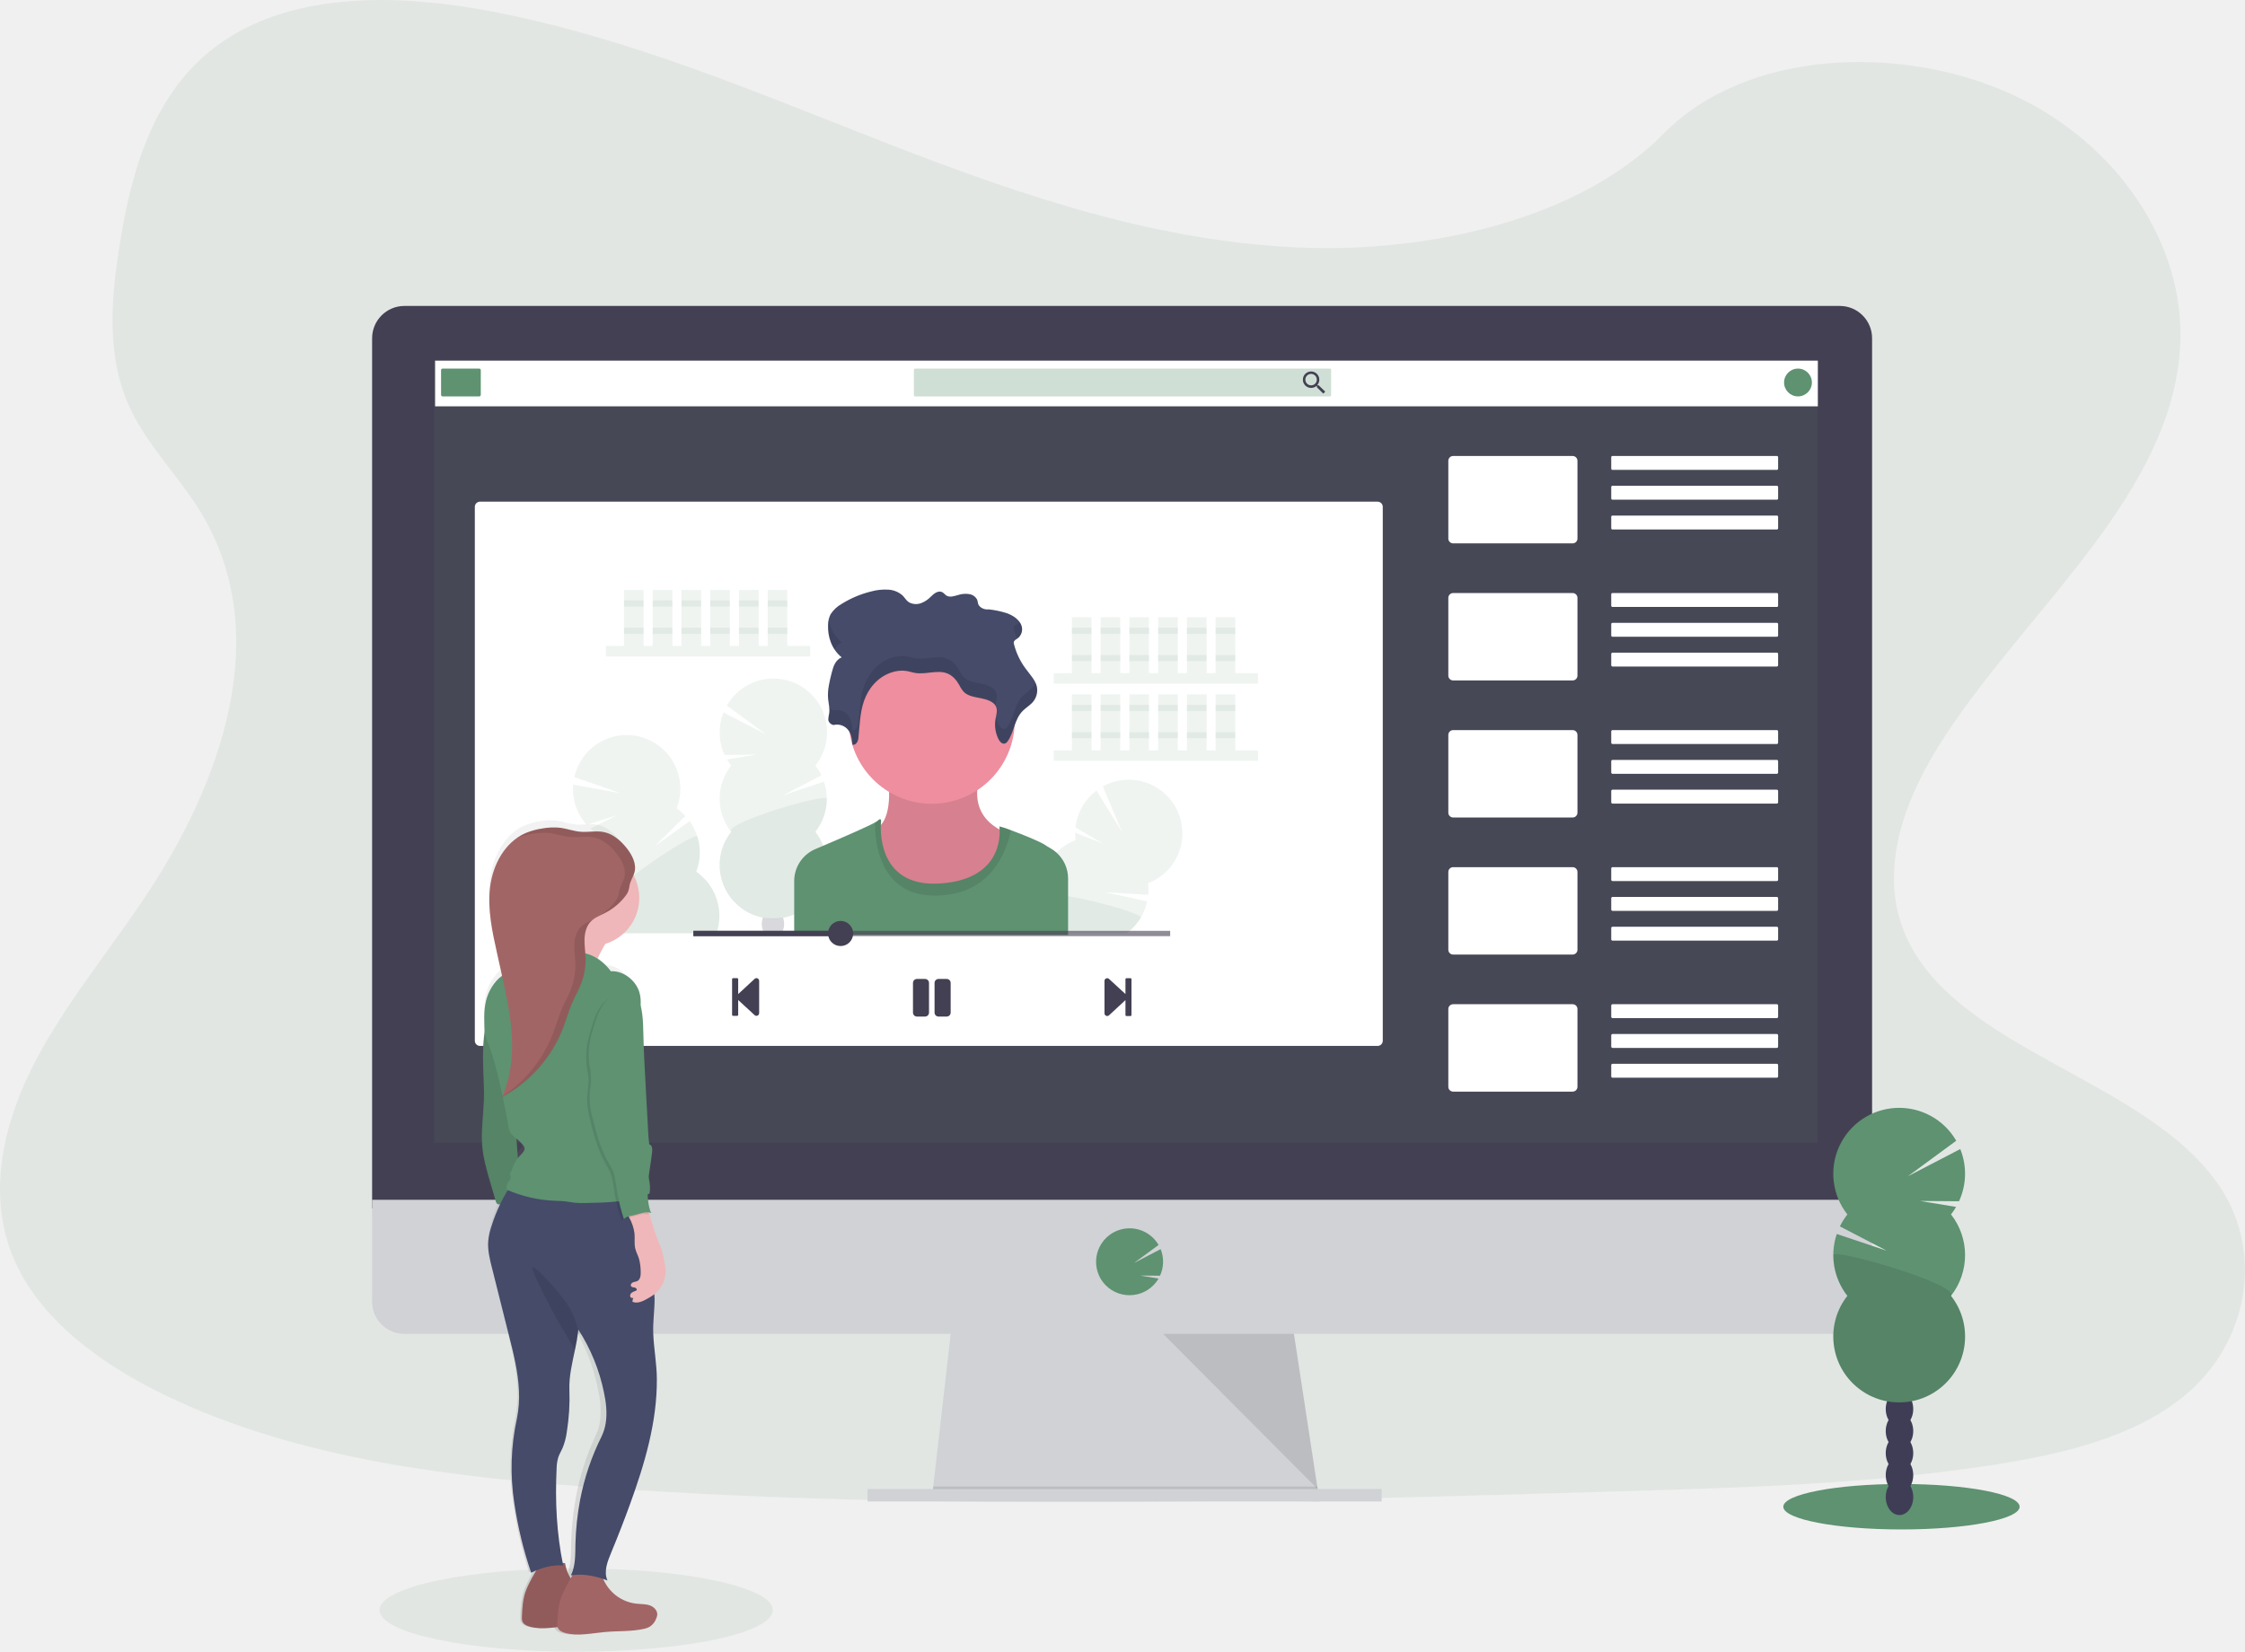
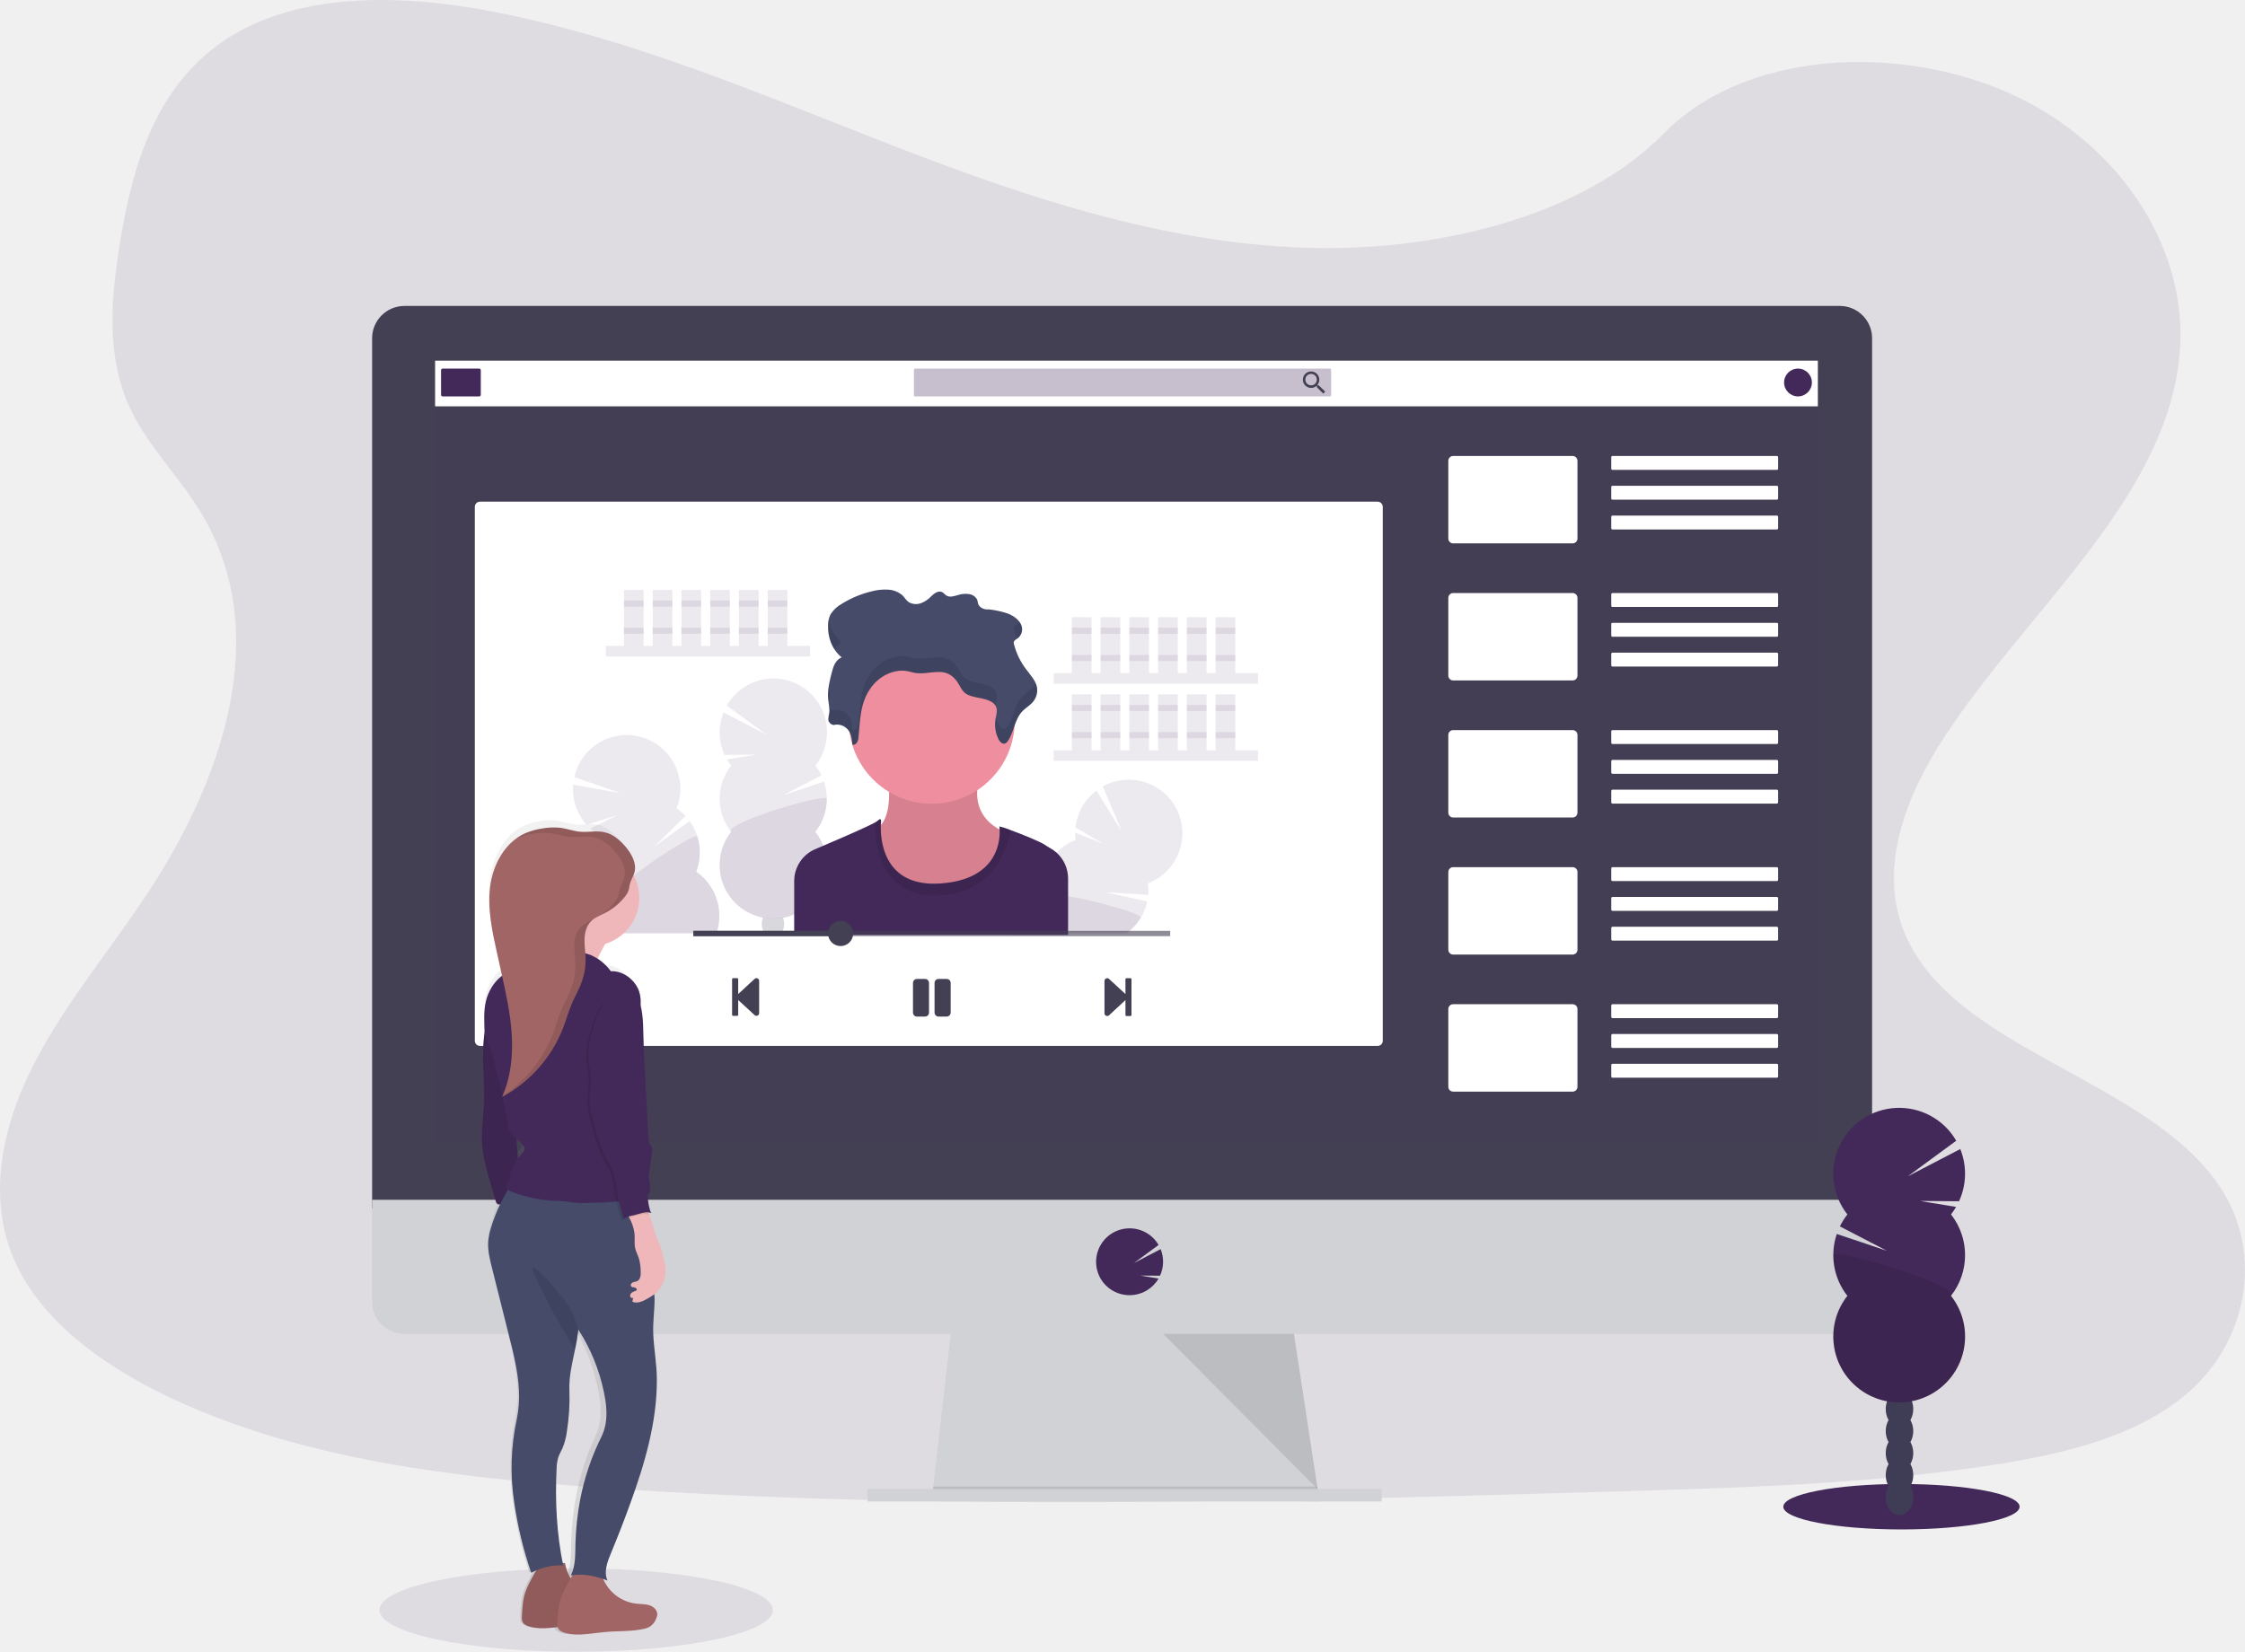
<svg xmlns="http://www.w3.org/2000/svg" data-name="Layer 1" width="1130" height="831.56" viewBox="0 0 1130 831.56">
  <defs>
    <linearGradient id="a" x1="321.68" y1="857.11" x2="321.68" y2="447.21" gradientUnits="userSpaceOnUse">
      <stop offset="0" stop-color="gray" stop-opacity=".25" />
      <stop offset=".54" stop-color="gray" stop-opacity=".12" />
      <stop offset="1" stop-color="gray" stop-opacity=".1" />
    </linearGradient>
  </defs>
-   <path d="M656.54 124.69C584.1 122.18 515.1 98.78 449.22 73.2S318.07 19.27 247.37 5.71c-45.48-8.72-97.49-9.93-134.13 14.43-35.27 23.46-46.66 64-52.78 101.55-4.61 28.28-7.32 58 5.3 84.51 8.77 18.37 24.34 33.82 35.11 51.42 37.45 61.26 11 136.79-29.62 196.59-19 28.06-41.13 54.82-55.82 84.69s-21.49 64.08-8.64 94.54c12.75 30.2 43.11 52.88 76 68.83 66.81 32.4 145.54 41.68 222.31 46.93 169.95 11.58 340.8 6.58 511.19 1.58 63.06-1.87 126.39-3.76 188.43-13.51 34.44-5.41 70-14 95-34.75 31.75-26.34 39.62-70.94 18.34-104-35.68-55.39-134.35-69.15-159.29-128.6-13.73-32.72.37-69.17 20.32-99.52 42.8-65.11 114.54-122.22 118.32-196.64 2.6-51.11-31.89-102.3-85.21-126.48-55.9-25.35-133.4-22.16-174.64 19.8-42.44 43.21-117.06 59.83-181.02 57.61z" fill="#5e9271" opacity=".1" />
+   <path d="M656.54 124.69C584.1 122.18 515.1 98.78 449.22 73.2S318.07 19.27 247.37 5.71c-45.48-8.72-97.49-9.93-134.13 14.43-35.27 23.46-46.66 64-52.78 101.55-4.61 28.28-7.32 58 5.3 84.51 8.77 18.37 24.34 33.82 35.11 51.42 37.45 61.26 11 136.79-29.62 196.59-19 28.06-41.13 54.82-55.82 84.69s-21.49 64.08-8.64 94.54c12.75 30.2 43.11 52.88 76 68.83 66.81 32.4 145.54 41.68 222.31 46.93 169.95 11.58 340.8 6.58 511.19 1.58 63.06-1.87 126.39-3.76 188.43-13.51 34.44-5.41 70-14 95-34.75 31.75-26.34 39.62-70.94 18.34-104-35.68-55.39-134.35-69.15-159.29-128.6-13.73-32.72.37-69.17 20.32-99.52 42.8-65.11 114.54-122.22 118.32-196.64 2.6-51.11-31.89-102.3-85.21-126.48-55.9-25.35-133.4-22.16-174.64 19.8-42.44 43.21-117.06 59.83-181.02 57.61z" fill="#432959" opacity=".1" />
  <path fill="#d0d2d5" d="M664.18 755.89l-195-2.5.57-5 9.43-82.5h171.25l12.6 82.5.96 6.25.19 1.25z" />
  <path opacity=".1" d="M663.99 754.64h-97.31l-97.5-1.25.57-5h193.28l.96 6.25z" />
  <path fill="#d0d2d5" d="M436.68 749.64h258.75v6.25H436.68z" />
  <path d="M942.3 170.37a16.27 16.27 0 00-16.19-16.35H203.5a16.27 16.27 0 00-16.2 16.35v438h755z" fill="#444053" />
  <path d="M187.3 604.02v51.3a16.2 16.2 0 0016.2 16.2h722.61a16.2 16.2 0 0016.19-16.2v-51.3z" fill="#d0d2d5" />
-   <path fill="#5e9271" opacity=".1" d="M218.55 181.52H914.8v393.75H218.55z" />
-   <path d="M568.55 652.05a16.89 16.89 0 0013.28-6.44 17.21 17.21 0 001.31-1.93l-9.26-1.52 10 .08a16.85 16.85 0 00.32-13.38l-13.43 7 12.39-9.1a16.87 16.87 0 10-27.87 18.88 16.87 16.87 0 0013.26 6.41z" fill="#5e9271" />
+   <path fill="#432959" opacity=".1" d="M218.55 181.52H914.8v393.75H218.55z" />
+   <path d="M568.55 652.05a16.89 16.89 0 0013.28-6.44 17.21 17.21 0 001.31-1.93l-9.26-1.52 10 .08a16.85 16.85 0 00.32-13.38l-13.43 7 12.39-9.1a16.87 16.87 0 10-27.87 18.88 16.87 16.87 0 0013.26 6.41z" fill="#432959" />
  <path opacity=".1" d="M585.43 671.52l77.79 78.12-11.93-78.12h-65.86z" />
  <rect x="239" y="252.56" width="457" height="274" rx="2.6" fill="#fff" />
  <path fill="#fff" d="M219 181.56h696v23H219z" />
-   <rect x="222" y="185.56" width="20" height="14" rx=".78" fill="#5e9271" />
-   <rect x="460" y="185.56" width="210" height="14" rx=".58" fill="#5e9271" opacity=".3" />
+   <rect x="222" y="185.56" width="20" height="14" rx=".78" fill="#432959" />
+   <rect x="460" y="185.56" width="210" height="14" rx=".58" fill="#432959" opacity=".3" />
  <path d="M663.77 194h-.51l-.19-.16a4.25 4.25 0 001-2.72 4.14 4.14 0 10-4.13 4.17 4.27 4.27 0 002.72-1l.19.16v.52l3.2 3.2 1-1zm-3.84 0a2.89 2.89 0 112.88-2.88 2.86 2.86 0 01-2.88 2.88z" fill="#444053" />
-   <circle cx="905" cy="192.56" r="7" fill="#5e9271" />
+   <circle cx="905" cy="192.56" r="7" fill="#432959" />
  <rect x="729" y="229.56" width="65" height="44" rx="2.43" fill="#fff" />
  <rect x="811" y="229.56" width="84" height="7" rx=".61" fill="#fff" />
  <rect x="811" y="244.56" width="84" height="7" rx=".61" fill="#fff" />
  <rect x="811" y="259.56" width="84" height="7" rx=".61" fill="#fff" />
  <rect x="729" y="298.56" width="65" height="44" rx="2.43" fill="#fff" />
  <rect x="811" y="298.56" width="84" height="7" rx=".61" fill="#fff" />
  <rect x="811" y="313.56" width="84" height="7" rx=".61" fill="#fff" />
  <rect x="811" y="328.56" width="84" height="7" rx=".66" fill="#fff" />
  <rect x="729" y="367.56" width="65" height="44" rx="2.43" fill="#fff" />
  <rect x="811" y="367.56" width="84" height="7" rx=".66" fill="#fff" />
  <rect x="811" y="382.56" width="84" height="7" rx=".66" fill="#fff" />
  <rect x="811" y="397.56" width="84" height="7" rx=".66" fill="#fff" />
  <rect x="729" y="436.56" width="65" height="44" rx="2.43" fill="#fff" />
  <rect x="811" y="436.56" width="84" height="7" rx=".66" fill="#fff" />
  <rect x="811" y="451.56" width="84" height="7" rx=".66" fill="#fff" />
  <rect x="811" y="466.56" width="84" height="7" rx=".66" fill="#fff" />
  <rect x="729" y="505.56" width="65" height="44" rx="2.43" fill="#fff" />
  <rect x="811" y="505.56" width="84" height="7" rx=".66" fill="#fff" />
  <rect x="811" y="520.56" width="84" height="7" rx=".66" fill="#fff" />
  <rect x="811" y="535.56" width="84" height="7" rx=".66" fill="#fff" />
-   <path fill="#5e9271" opacity=".1" d="M304.92 325.17h102.83v5.33H304.92zm9.14-28.18h9.9v28.18h-9.9zm14.47 0h9.9v28.18h-9.9zm14.47 0h9.9v28.18H343zm14.47 0h9.9v28.18h-9.9zm14.47 0h9.9v28.18h-9.9zm14.48 0h9.9v28.18h-9.9z" />
-   <path fill="#5e9271" opacity=".1" d="M314.06 302.32h9.9v3.05h-9.9zm14.47 0h9.9v3.05h-9.9zm14.47 0h9.9v3.05H343zm14.47 0h9.9v3.05h-9.9zm14.47 0h9.9v3.05h-9.9zm14.48 0h9.9v3.05h-9.9zm-72.36 13.71h9.9v3.05h-9.9zm14.47 0h9.9v3.05h-9.9zm14.47 0h9.9v3.05H343zm14.47 0h9.9v3.05h-9.9zm14.47 0h9.9v3.05h-9.9zm14.48 0h9.9v3.05h-9.9zm143.95 22.85H633.2v5.33H530.37zm9.14-28.18h9.9v28.18h-9.9zm14.47 0h9.9v28.18h-9.9zm14.47 0h9.9v28.18h-9.9zm14.48 0h9.9v28.18h-9.9zm14.47 0h9.9v28.18h-9.9zm14.47 0h9.9v28.18h-9.9z" />
-   <path fill="#5e9271" opacity=".1" d="M539.51 316.03h9.9v3.05h-9.9zm14.47 0h9.9v3.05h-9.9zm14.47 0h9.9v3.05h-9.9zm14.48 0h9.9v3.05h-9.9zm14.47 0h9.9v3.05h-9.9zm14.47 0h9.9v3.05h-9.9zm-72.36 13.71h9.9v3.05h-9.9zm14.47 0h9.9v3.05h-9.9zm14.47 0h9.9v3.05h-9.9zm14.48 0h9.9v3.05h-9.9zm14.47 0h9.9v3.05h-9.9zm14.47 0h9.9v3.05h-9.9zm-81.5 47.98H633.2v5.33H530.37zm9.14-28.18h9.9v28.18h-9.9zm14.47 0h9.9v28.18h-9.9zm14.47 0h9.9v28.18h-9.9zm14.48 0h9.9v28.18h-9.9zm14.47 0h9.9v28.18h-9.9zm14.47 0h9.9v28.18h-9.9z" />
-   <path fill="#5e9271" opacity=".1" d="M539.51 354.87h9.9v3.05h-9.9zm14.47 0h9.9v3.05h-9.9zm14.47 0h9.9v3.05h-9.9zm14.48 0h9.9v3.05h-9.9zm14.47 0h9.9v3.05h-9.9zm14.47 0h9.9v3.05h-9.9zm-72.36 13.71h9.9v3.05h-9.9zm14.47 0h9.9v3.05h-9.9zm14.47 0h9.9v3.05h-9.9zm14.48 0h9.9v3.05h-9.9zm14.47 0h9.9v3.05h-9.9zm14.47 0h9.9v3.05h-9.9zM368 385.44a28.45 28.45 0 01-2.1-3.09l14.81-2.43-16 .12a27.06 27.06 0 01-.52-21.38l21.45 11.12-19.81-14.56a27 27 0 1144.57 30.2 26.24 26.24 0 013.08 4.92l-19.22 10 20.49-6.87a27 27 0 01-4.35 25.31 27 27 0 11-42.4 0 27 27 0 010-33.37z" />
-   <path d="M416.18 402.12a26.89 26.89 0 01-5.78 16.66 27 27 0 11-42.4 0c-3.63-4.57 48.18-19.69 48.18-16.66z" fill="#5e9271" opacity=".1" />
+   <path fill="#432959" opacity=".1" d="M304.92 325.17h102.83v5.33H304.92zm9.14-28.18h9.9v28.18h-9.9zm14.47 0h9.9v28.18h-9.9zm14.47 0h9.9v28.18H343zm14.47 0h9.9v28.18h-9.9zm14.47 0h9.9v28.18h-9.9zm14.48 0h9.9v28.18h-9.9z" />
+   <path fill="#432959" opacity=".1" d="M314.06 302.32h9.9v3.05h-9.9zm14.47 0h9.9v3.05h-9.9zm14.47 0h9.9v3.05H343zm14.47 0h9.9v3.05h-9.9zm14.47 0h9.9v3.05h-9.9zm14.48 0h9.9v3.05h-9.9zm-72.36 13.71h9.9v3.05h-9.9zm14.47 0h9.9v3.05h-9.9zm14.47 0h9.9v3.05H343zm14.47 0h9.9v3.05h-9.9zm14.47 0h9.9v3.05h-9.9zm14.48 0h9.9v3.05h-9.9zm143.95 22.85H633.2v5.33H530.37zm9.14-28.18h9.9v28.18h-9.9zm14.47 0h9.9v28.18h-9.9zm14.47 0h9.9v28.18h-9.9zm14.48 0h9.9v28.18h-9.9zm14.47 0h9.9v28.18h-9.9zm14.47 0h9.9v28.18h-9.9z" />
+   <path fill="#432959" opacity=".1" d="M539.51 316.03h9.9v3.05h-9.9zm14.47 0h9.9v3.05h-9.9zm14.47 0h9.9v3.05h-9.9zm14.48 0h9.9v3.05h-9.9zm14.47 0h9.9v3.05h-9.9zm14.47 0h9.9v3.05h-9.9zm-72.36 13.71h9.9v3.05h-9.9zm14.47 0h9.9v3.05h-9.9zm14.47 0h9.9v3.05h-9.9zm14.48 0h9.9v3.05h-9.9zm14.47 0h9.9v3.05h-9.9zm14.47 0h9.9v3.05h-9.9zm-81.5 47.98H633.2v5.33H530.37zm9.14-28.18h9.9v28.18h-9.9zm14.47 0h9.9v28.18h-9.9zm14.47 0h9.9v28.18h-9.9zm14.48 0h9.9v28.18h-9.9zm14.47 0h9.9v28.18h-9.9zm14.47 0h9.9v28.18h-9.9z" />
+   <path fill="#432959" opacity=".1" d="M539.51 354.87h9.9v3.05h-9.9zm14.47 0h9.9v3.05h-9.9zm14.47 0h9.9v3.05h-9.9zm14.48 0h9.9v3.05h-9.9zm14.47 0h9.9v3.05h-9.9zm14.47 0h9.9v3.05h-9.9zm-72.36 13.71h9.9v3.05h-9.9zm14.47 0h9.9v3.05h-9.9zm14.47 0h9.9v3.05h-9.9zm14.48 0h9.9v3.05h-9.9zm14.47 0h9.9v3.05h-9.9zm14.47 0h9.9v3.05h-9.9zM368 385.44a28.45 28.45 0 01-2.1-3.09l14.81-2.43-16 .12a27.06 27.06 0 01-.52-21.38l21.45 11.12-19.81-14.56a27 27 0 1144.57 30.2 26.24 26.24 0 013.08 4.92l-19.22 10 20.49-6.87a27 27 0 01-4.35 25.31 27 27 0 11-42.4 0 27 27 0 010-33.37z" />
+   <path d="M416.18 402.12a26.89 26.89 0 01-5.78 16.66 27 27 0 11-42.4 0c-3.63-4.57 48.18-19.69 48.18-16.66z" fill="#432959" opacity=".1" />
  <path d="M393.52 469.66a2.53 2.53 0 01.13.22h-9.16c.05-.07.08-.15.13-.22a8.87 8.87 0 01-1.18-4.51 9.26 9.26 0 01.55-3.18c.51.08 1.14.17 1.87.25a32.1 32.1 0 006.39 0q.92-.09 1.89-.24a.09.09 0 000 .05 9 9 0 01.54 3.13 8.87 8.87 0 01-1.16 4.5z" fill="#3f3d56" opacity=".2" />
-   <path d="M360.6 469.88h-51c-.11-.29-.21-.6-.3-.9a26.85 26.85 0 01.59-17.64 27 27 0 01-9.85-31.89 25.83 25.83 0 01-2.91-2.33l13.42-6.69-15.26 4.84a27 27 0 01-6.8-20.27l23.81 4.3-23.22-8.07a27 27 0 1151.49 15.7 27.35 27.35 0 014.43 3.85l-15.42 15.21 17.55-12.62a27 27 0 013.32 25.5 27 27 0 0110.15 31.01z" fill="#5e9271" opacity=".1" />
-   <path d="M360.6 469.88h-51c-.11-.29-.21-.6-.3-.9a26.85 26.85 0 01.59-17.64c-4.8-3.32 40.23-33.07 41.12-30.17a26.88 26.88 0 01-.59 17.65 27 27 0 0110.18 31.06zm230.75-36.54a26.9 26.9 0 01-13.51 11.36 27.4 27.4 0 01.11 5.8l-21.61-1.3 21.11 4.58a27 27 0 01-3.22 8.16 26.57 26.57 0 01-7.2 7.9h-29.42v.77h-30c.06-.26.12-.51.19-.77a27 27 0 0116.45-18.31 27 27 0 0117.13-28.64 27.36 27.36 0 01-.22-3.73l13.95 5.51-13.8-8.11a27 27 0 0110.59-18.58l12.71 20.58-9.53-22.66a27 27 0 0136.27 37.44z" fill="#5e9271" opacity=".1" />
-   <path d="M574.23 461.98a26.57 26.57 0 01-7.2 7.9h-29.42v.77h-30c.06-.26.12-.51.19-.77a27 27 0 0116.45-18.31c-.25-2 5.56-1.7 13.31-.4 15.19 2.55 37.7 9.09 36.67 10.81z" fill="#5e9271" opacity=".1" />
+   <path d="M360.6 469.88h-51c-.11-.29-.21-.6-.3-.9a26.85 26.85 0 01.59-17.64 27 27 0 01-9.85-31.89 25.83 25.83 0 01-2.91-2.33l13.42-6.69-15.26 4.84a27 27 0 01-6.8-20.27l23.81 4.3-23.22-8.07a27 27 0 1151.49 15.7 27.35 27.35 0 014.43 3.85l-15.42 15.21 17.55-12.62a27 27 0 013.32 25.5 27 27 0 0110.15 31.01z" fill="#432959" opacity=".1" />
+   <path d="M360.6 469.88h-51c-.11-.29-.21-.6-.3-.9a26.85 26.85 0 01.59-17.64c-4.8-3.32 40.23-33.07 41.12-30.17a26.88 26.88 0 01-.59 17.65 27 27 0 0110.18 31.06zm230.75-36.54a26.9 26.9 0 01-13.51 11.36 27.4 27.4 0 01.11 5.8l-21.61-1.3 21.11 4.58a27 27 0 01-3.22 8.16 26.57 26.57 0 01-7.2 7.9h-29.42v.77h-30c.06-.26.12-.51.19-.77a27 27 0 0116.45-18.31 27 27 0 0117.13-28.64 27.36 27.36 0 01-.22-3.73l13.95 5.51-13.8-8.11a27 27 0 0110.59-18.58l12.71 20.58-9.53-22.66a27 27 0 0136.27 37.44z" fill="#432959" opacity=".1" />
+   <path d="M574.23 461.98a26.57 26.57 0 01-7.2 7.9h-29.42v.77h-30c.06-.26.12-.51.19-.77a27 27 0 0116.45-18.31c-.25-2 5.56-1.7 13.31-.4 15.19 2.55 37.7 9.09 36.67 10.81z" fill="#432959" opacity=".1" />
  <path d="M446.71 389.97s3.7 20-4.56 26.53 7 45.67 32.18 41.1 35.44-37.4 35.44-37.4-25.22-5.22-15.87-31.75z" fill="#ee8e9e" />
  <path d="M446.71 389.97s3.7 20-4.56 26.53 7 45.67 32.18 41.1 35.44-37.4 35.44-37.4-25.22-5.22-15.87-31.75z" opacity=".1" />
  <circle cx="469" cy="362.9" r="41.75" fill="#ee8e9e" />
-   <path d="M537.61 442.27v28.38H399.75v-27.09a17.48 17.48 0 0110.67-16.1l3.95-1.68c10-4.26 22.15-9.55 26.12-11.75a6.53 6.53 0 001.22-.79c2.17-2.17 1.74.65 1.74.65s-.06.54-.1 1.47c-.24 6.39.68 31.5 30.11 29.41 28.71-2 30-21.42 29.71-27.13a15.45 15.45 0 00-.13-1.58 37.09 37.09 0 015.81 1.9c6 2.22 14.86 5.78 17.23 7.46.74.52 1.64 1.06 2.62 1.61a17.23 17.23 0 013.1 2.21 17.51 17.51 0 015.81 13.03z" fill="#5e9271" />
+   <path d="M537.61 442.27v28.38H399.75v-27.09a17.48 17.48 0 0110.67-16.1l3.95-1.68c10-4.26 22.15-9.55 26.12-11.75a6.53 6.53 0 001.22-.79c2.17-2.17 1.74.65 1.74.65s-.06.54-.1 1.47c-.24 6.39.68 31.5 30.11 29.41 28.71-2 30-21.42 29.71-27.13a15.45 15.45 0 00-.13-1.58 37.09 37.09 0 015.81 1.9c6 2.22 14.86 5.78 17.23 7.46.74.52 1.64 1.06 2.62 1.61a17.23 17.23 0 013.1 2.21 17.51 17.51 0 015.81 13.03z" fill="#432959" />
  <path d="M508.85 417.96c-2.43 11.26-10.06 32.35-37.56 32.9-29.3.58-31-28.56-30.81-36.83a5.91 5.91 0 001.23-.79c2.18-2.17 1.74.65 1.74.65s-3.69 33.27 30 30.88 29.55-28.7 29.55-28.7c0-.16 2.51.71 5.85 1.89z" opacity=".1" />
  <path d="M419.58 364.99a7.15 7.15 0 017.53 2.75c1.52 2.13 1.75 4.7 1.94 7.16 1.81.38 2.83-1.67 3-3.22.67-6.31.72-12.74 2.84-18.84s6.75-12 13.86-14.33a16.08 16.08 0 017.57-.72c1.51.25 2.93.78 4.43 1 5.2.86 10.85-1.6 15.72.11 3.06 1.08 5 3.57 6.43 6.06a13.08 13.08 0 002.5 3.63c2.07 1.86 5.31 2.34 8.28 2.92s6.21 1.59 7.48 3.88c1.14 2.07.3 4.46-.08 6.7a16.42 16.42 0 001.69 10.37c.55 1 1.67 2.21 3 1.88a2.63 2.63 0 001.42-1.15c3.41-4.78 3.32-11 7.6-15.31 1.43-1.44 3.28-2.56 4.67-4a9.08 9.08 0 002.42-8.24c-.77-3.3-3.41-6-5.54-8.9a35 35 0 01-5.93-12.31 2.23 2.23 0 010-1.61 4.29 4.29 0 011.52-1.24 5.74 5.74 0 001.94-7.33c-1.21-2.47-3.87-4.35-6.87-5.47a44.8 44.8 0 00-9.37-2c-2.1.3-4.56-.89-5.21-2.57-.29-.75-.29-1.56-.58-2.31a5.3 5.3 0 00-4-2.8 11.7 11.7 0 00-5.35.38c-2 .56-4.27 1.4-6 .42-.91-.51-1.41-1.44-2.39-1.86-2-.84-4.06.86-5.49 2.26a13.36 13.36 0 01-4.95 3.33 7.37 7.37 0 01-6.14-.41c-1.37-.87-2.06-2.27-3.15-3.38a11.86 11.86 0 00-7.45-3 26.23 26.23 0 00-8.41.92 50.78 50.78 0 00-14.77 6.2 15.87 15.87 0 00-5.67 5.27 12 12 0 00-1.27 5.43c-.22 5.91 1.74 12.13 6.85 16.27-3.12 1.3-4.17 4.49-4.9 7.32-1.17 4.52-2.34 9.11-1.9 13.71.22 2.38.87 4.76.52 7.13a15.36 15.36 0 00-.46 3.41 3.27 3.27 0 002.67 2.49z" fill="#454b69" />
  <path d="M521.23 343.78a9.76 9.76 0 01-1.8 2.66c-1.39 1.46-3.24 2.59-4.67 4-4.28 4.28-4.19 10.54-7.6 15.32a2.57 2.57 0 01-1.42 1.14c-1.3.34-2.42-.84-3-1.88a17.2 17.2 0 01-1.49-4l-.2 1a16.42 16.42 0 001.69 10.37c.55 1 1.67 2.21 3 1.88a2.63 2.63 0 001.42-1.15c3.41-4.78 3.32-11 7.6-15.31 1.43-1.44 3.28-2.56 4.67-4a9.08 9.08 0 002.42-8.24 10.74 10.74 0 00-.62-1.79zm-9.32-29.6a4.19 4.19 0 00-1.52 1.24 2.21 2.21 0 000 1.6 33.82 33.82 0 001.51 4.56 5.74 5.74 0 001.94-7.33 7 7 0 00-.7-1.17 5.76 5.76 0 01-1.23 1.1zm-88.2 9.27a18.54 18.54 0 01-6.55-11.59 15.62 15.62 0 00-.3 2.72 20.82 20.82 0 003.29 12.37 7 7 0 013.56-3.5zm77.37 31.27c.38-2.25 1.22-4.64.08-6.7-1.27-2.3-4.51-3.3-7.48-3.88s-6.21-1.07-8.28-2.92a13.08 13.08 0 01-2.5-3.63c-1.41-2.49-3.37-5-6.43-6.06-4.87-1.71-10.52.74-15.72-.11-1.5-.25-2.92-.77-4.43-1a16 16 0 00-7.57.72c-7.11 2.34-11.74 8.24-13.86 14.33s-2.17 12.52-2.84 18.84c-.17 1.54-1.19 3.6-3 3.22-.19-2.47-.42-5-1.94-7.17a7.15 7.15 0 00-7.53-2.74 3.66 3.66 0 01-2.11-1.35 11.59 11.59 0 010 2.76 15.36 15.36 0 00-.46 3.41 3.27 3.27 0 002.61 2.57 7.15 7.15 0 017.53 2.75c1.52 2.13 1.75 4.7 1.94 7.16 1.81.38 2.83-1.67 3-3.22.67-6.31.72-12.74 2.84-18.84s6.75-12 13.86-14.33a16.08 16.08 0 017.57-.72c1.51.25 2.93.78 4.43 1 5.2.86 10.85-1.6 15.72.11 3.06 1.08 5 3.57 6.43 6.06a13.08 13.08 0 002.5 3.63c2.07 1.86 5.31 2.34 8.28 2.92s6 1.52 7.33 3.64c-.05-.15 0-.3.03-.45zm-83.65-3.11a19 19 0 00-.33-5.57 24.82 24.82 0 00-.19 5.84c0 .5.11 1 .18 1.49.11-.59.26-1.17.34-1.76z" opacity=".1" />
  <path d="M368.49 511v-18.05a.51.51 0 01.51-.51h2.05a.51.51 0 01.51.51v7.51l8.32-7.71a1.36 1.36 0 012.23 1v16.35a1.36 1.36 0 01-2.23 1l-8.32-7.66v7.47a.51.51 0 01-.51.51H369a.51.51 0 01-.51-.42zm201.03-18.05V511a.51.51 0 01-.52.51h-2a.51.51 0 01-.51-.51v-7.51l-8.32 7.7a1.37 1.37 0 01-2.24-1v-16.41a1.37 1.37 0 012.24-1l8.32 7.66v-7.46a.51.51 0 01.51-.51h2a.51.51 0 01.52.48zm-103.91 18.83h-4.07a2 2 0 01-2-2v-14.94a2 2 0 012-2h4.07a2 2 0 012 2v14.94a2 2 0 01-2 2zm12.9-2v-14.94a2 2 0 00-2-2h-4.11a2 2 0 00-2 2v14.94a2 2 0 002 2h4.07a2 2 0 002.04-2z" fill="#444053" />
  <path fill="#444053" opacity=".6" d="M349 468.62h240v2.67H349z" />
  <circle cx="423.11" cy="469.95" r="6.33" fill="#444053" />
  <path fill="#444053" d="M349 468.62h74.11v2.67H349z" />
-   <ellipse cx="957.08" cy="758.54" rx="59.47" ry="11.44" fill="#5e9271" />
+   <ellipse cx="957.08" cy="758.54" rx="59.47" ry="11.44" fill="#432959" />
  <ellipse cx="956.09" cy="753.68" rx="6.92" ry="9.06" fill="#3f3d56" />
  <ellipse cx="956.09" cy="742.6" rx="6.92" ry="9.06" fill="#3f3d56" />
  <ellipse cx="956.09" cy="731.53" rx="6.92" ry="9.06" fill="#3f3d56" />
  <ellipse cx="956.09" cy="720.45" rx="6.92" ry="9.06" fill="#3f3d56" />
  <ellipse cx="956.09" cy="709.37" rx="6.92" ry="9.06" fill="#3f3d56" />
  <ellipse cx="956.09" cy="698.29" rx="6.92" ry="9.06" fill="#3f3d56" />
  <ellipse cx="956.09" cy="687.21" rx="6.92" ry="9.06" fill="#3f3d56" />
-   <path d="M982 611.41a34.28 34.28 0 002.58-3.8l-18.2-3 19.68.15a33.27 33.27 0 00.63-26.28l-26.38 13.7 24.34-17.89a33.17 33.17 0 10-54.78 37.12 33.85 33.85 0 00-3.78 6l23.62 12.27-25.18-8.45a33.19 33.19 0 005.34 31.14 33.16 33.16 0 1052.14 0 33.18 33.18 0 000-41z" fill="#5e9271" />
+   <path d="M982 611.41a34.28 34.28 0 002.58-3.8l-18.2-3 19.68.15a33.27 33.27 0 00.63-26.28l-26.38 13.7 24.34-17.89a33.17 33.17 0 10-54.78 37.12 33.85 33.85 0 00-3.78 6l23.62 12.27-25.18-8.45a33.19 33.19 0 005.34 31.14 33.16 33.16 0 1052.14 0 33.18 33.18 0 000-41z" fill="#432959" />
  <path d="M922.78 631.91a33 33 0 007.09 20.5 33.16 33.16 0 1052.14 0c4.44-5.63-59.23-24.22-59.23-20.5z" opacity=".1" />
-   <ellipse cx="290" cy="810.56" rx="99" ry="21" fill="#5e9271" opacity=".1" />
+   <ellipse cx="290" cy="810.56" rx="99" ry="21" fill="#432959" opacity=".1" />
  <path d="M358.15 842.34c-2-.73-4.14-.61-6.23-.84a19.28 19.28 0 01-11.46-5.56 21 21 0 01-4.58-7c.66.24 1.32.49 2 .76-2-4.67.1-9.91 1.94-14.63q4.68-12 8.85-24.13c7-20.49 13-41.8 12.87-63.6 0-7.88-1.45-15.33-1.73-23.2-.21-5.84.69-11.67.65-17.52 0-.82 0-1.63-.06-2.45a15.53 15.53 0 005.27-12.66 30.48 30.48 0 00-.53-3.68 59.68 59.68 0 00-1.4-6.26c-.66-2.17-1.56-4.25-2.33-6.37-1.49-4.11-2.5-8.39-3.77-12.57a4.33 4.33 0 011.36.37 2.93 2.93 0 01-.64-1.31 32.41 32.41 0 01-1.2-8.17l.85-.38a21.27 21.27 0 00-.41-8.09c.48-4.29 1.23-8.61 1.69-12.88.17-1.6.1-3.61-1.37-4-.3-2.29-.42-4.61-.54-6.92q-.63-12.09-1.25-24.17c-.42-8.09-.84-16.17-1-24.27-.11-5.14-.17-10.46-1.39-15.38a18.6 18.6 0 00-.71-7c-1.86-5.89-7.64-10.56-13.5-10.23a26.86 26.86 0 00-6.39-6.46c1.17-2.62 2.57-5.32 3.72-7.44 9.38-3.05 16.24-12.3 16.24-23.3a25.43 25.43 0 00-2.75-11.59 12.52 12.52 0 00.44-1.35 11.09 11.09 0 00-.45-6.49 19 19 0 00-1-2.32c-.26-.5-.54-1-.83-1.48L348 459c-.31-.47-.63-.92-1-1.36a33.1 33.1 0 00-2.28-2.74 22.56 22.56 0 00-3.28-2.92 14.46 14.46 0 00-5.4-2.49 16.46 16.46 0 00-3.43-.31c-.69 0-1.39 0-2.08.06-1.4.08-2.79.18-4.18.17-.46 0-.93 0-1.39-.07a50.63 50.63 0 01-7.24-1.51l-1.2-.25c-.41-.08-.81-.15-1.22-.2a22.89 22.89 0 00-3.31-.2h-1.11a30.68 30.68 0 00-3.31.34l-1.1.17a31.6 31.6 0 00-8.05 2.39c-.33.15-.67.32-1 .5l-.2.11c-.27.14-.54.29-.8.45l-.15.09-.85.54-.07.05c-7.94 5.34-12.63 15.46-13.82 25.5-1.33 11.27 1 22.63 3.33 33.72l2.1 10c.09.45.19.89.28 1.34a22 22 0 00-6.59 9.14c-2 5-2.05 10.41-1.89 15.83 0 1.1.06 2.2.17 3.3-.25 2.08-.47 4.17-.61 6.27-.63 9.7.55 19.45.24 29.17-.24 7.49-1.37 15-.82 22.44.48 6.6 2.25 13 4 19.37l2.52 9.08a2.41 2.41 0 00.63 1.25 1.9 1.9 0 001.41.29 85.12 85.12 0 00-4.1 11.48 35.5 35.5 0 00-1.48 7.38c-.33 4.58.73 9.13 1.79 13.58q2.4 10 4.78 20.08 1.68 7.05 3.35 14.09c2.2 9.26 4.41 18.58 4.82 28.11a61.05 61.05 0 01-1 14.29 124.52 124.52 0 00-1.24 42.83 210 210 0 008.09 35.41c.81-.43 1.63-.83 2.47-1.2l-.35.65q-1.73 3-3.2 6.15a35 35 0 00-1.71 4.21c-1.28 4-1.48 8.26-1.66 12.47a6.1 6.1 0 00.21 2.41c.55 1.51 2.13 2.28 3.6 2.7 4.32 1.23 8.81.79 13.3.21a1.61 1.61 0 00.09.29c.55 1.51 2.12 2.28 3.6 2.7 6.18 1.76 12.7.1 19.07-.5s12.63-.16 18.76-1.63a8.93 8.93 0 002.6-1 8.51 8.51 0 003.28-4.55 5.83 5.83 0 00.38-1.49c.25-2.19-1.62-4.12-3.6-4.85zM337 749.73a25.2 25.2 0 01-2 6.78 129.4 129.4 0 00-10.26 32.17 149.15 149.15 0 00-2.27 22.25c-.1 5.5.11 11.26-2.18 16.2l.83-.13c-.26.48-.51 1-.75 1.38l-.12.22a21.68 21.68 0 01-2.73-7.66c0-.09-.45-.16-1.14-.2a206.93 206.93 0 01-2.92-47.89 22.17 22.17 0 01.8-5.75c.51-1.61 1.37-3.08 2-4.64a34.09 34.09 0 002-8.14 115.64 115.64 0 001.26-21.52c-.24-6.79 1.33-13.54 2.67-20.3.64-3.21 1.23-6.43 1.55-9.65l.06-.65a96.87 96.87 0 0112.28 31.88 45.6 45.6 0 01.92 15.65zm-42.8-144.52l.32.28a22 22 0 012.66 2.79 3.69 3.69 0 01.84 1.54c.3 1.46-.91 2.7-1.9 3.77a17 17 0 00-1.21 1.46q-.32-4.92-.68-9.84z" transform="translate(-35 -34.22)" fill="url(#a)" />
-   <path d="M245.36 508.31l-1.1 8.49c-.37 2.88-.74 5.75-.94 8.64-.67 9.62.57 19.28.25 28.92-.26 7.42-1.44 14.83-.87 22.24.51 6.54 2.37 12.9 4.23 19.2l2.64 9a2.38 2.38 0 00.66 1.24 2.33 2.33 0 001.69.27l11.72-1.06c-.75-3.44-1.58-7-2-10.53-.32-2.76-.51-5.54-.71-8.32-.62-8.66-1.33-17.32-2-26l-1.25-15.2c-.53-6.6-1.08-13.23-2.74-19.64a39.09 39.09 0 00-9.58-17.25z" fill="#5e9271" />
+   <path d="M245.36 508.31l-1.1 8.49c-.37 2.88-.74 5.75-.94 8.64-.67 9.62.57 19.28.25 28.92-.26 7.42-1.44 14.83-.87 22.24.51 6.54 2.37 12.9 4.23 19.2l2.64 9a2.38 2.38 0 00.66 1.24 2.33 2.33 0 001.69.27l11.72-1.06c-.75-3.44-1.58-7-2-10.53-.32-2.76-.51-5.54-.71-8.32-.62-8.66-1.33-17.32-2-26l-1.25-15.2c-.53-6.6-1.08-13.23-2.74-19.64a39.09 39.09 0 00-9.58-17.25z" fill="#432959" />
  <path d="M245.36 508.31l-1.1 8.49c-.37 2.88-.74 5.75-.94 8.64-.67 9.62.57 19.28.25 28.92-.26 7.42-1.44 14.83-.87 22.24.51 6.54 2.37 12.9 4.23 19.2l2.64 9a2.38 2.38 0 00.66 1.24 2.33 2.33 0 001.69.27l11.72-1.06c-.75-3.44-1.58-7-2-10.53-.32-2.76-.51-5.54-.71-8.32-.62-8.66-1.33-17.32-2-26l-1.25-15.2c-.53-6.6-1.08-13.23-2.74-19.64a39.09 39.09 0 00-9.58-17.25z" opacity=".1" />
  <path d="M266.24 797.33a35.81 35.81 0 00-1.8 4.18c-1.34 3.95-1.54 8.19-1.74 12.36a6 6 0 00.22 2.39c.58 1.5 2.24 2.26 3.79 2.67 6.49 1.75 13.33.11 20-.49s13.26-.16 19.7-1.61a10.06 10.06 0 002.73-.95 8.51 8.51 0 003.45-4.5 5.88 5.88 0 00.39-1.48c.21-2.2-1.7-4.1-3.78-4.82s-4.35-.61-6.54-.83a20.6 20.6 0 01-18.24-17.21c-.08-.48-10.84-.19-12 .43-1.32.73-2.12 2.54-2.87 3.77q-1.77 2.97-3.31 6.09z" fill="#a26565" />
  <path d="M266.24 797.33a35.81 35.81 0 00-1.8 4.18c-1.34 3.95-1.54 8.19-1.74 12.36a6 6 0 00.22 2.39c.58 1.5 2.24 2.26 3.79 2.67 6.49 1.75 13.33.11 20-.49s13.26-.16 19.7-1.61a10.06 10.06 0 002.73-.95 8.51 8.51 0 003.45-4.5 5.88 5.88 0 00.39-1.48c.21-2.2-1.7-4.1-3.78-4.82s-4.35-.61-6.54-.83a20.6 20.6 0 01-18.24-17.21c-.08-.48-10.84-.19-12 .43-1.32.73-2.12 2.54-2.87 3.77q-1.77 2.97-3.31 6.09z" opacity=".1" />
  <path d="M284.09 800.51a34 34 0 00-1.8 4.17c-1.35 4-1.55 8.19-1.74 12.36a5.83 5.83 0 00.22 2.39c.57 1.5 2.23 2.26 3.78 2.68 6.49 1.74 13.34.1 20-.5s13.27-.16 19.7-1.61a9.62 9.62 0 002.73-1 8.47 8.47 0 003.45-4.5 5.88 5.88 0 00.39-1.48c.21-2.19-1.7-4.1-3.78-4.82s-4.35-.6-6.54-.83a20.61 20.61 0 01-18.24-17.2c-.08-.48-10.84-.2-12 .42-1.33.73-2.13 2.54-2.88 3.77-1.14 2.03-2.26 4.07-3.29 6.15z" fill="#a26565" />
  <path d="M330.62 694.28c.14 21.61-6.14 42.73-13.51 63q-4.38 12.06-9.29 23.91c-1.94 4.68-4.13 9.88-2.05 14.5-6-2.28-12.1-3.62-18.41-2.57 2.4-4.9 2.17-10.6 2.28-16a140.3 140.3 0 012.36-22.05 123 123 0 0110.79-31.89 24.3 24.3 0 002.09-6.72c.82-5.14.18-10.42-.89-15.51a92.47 92.47 0 00-12.9-31.6l-.06.64a93.27 93.27 0 01-1.62 9.57c-1.41 6.69-3.06 13.39-2.81 20.12a108.83 108.83 0 01-1.32 21.33 32.43 32.43 0 01-2.15 8.06c-.69 1.55-1.59 3-2.13 4.61a21 21 0 00-.84 5.7c-.8 16.27 0 32.79 3.32 48.74-5.57-.44-11.14 1.17-16.12 3.67a198.54 198.54 0 01-8.5-35.1 116.62 116.62 0 011.3-42.46 56.42 56.42 0 001.05-14.15c-.43-9.45-2.75-18.69-5.06-27.87l-3.52-14q-2.5-10-5-19.91c-1.11-4.41-2.23-8.92-1.88-13.46a33.4 33.4 0 011.56-7.32 81.69 81.69 0 0111.07-22.64c19.27 1.08 38.77-.72 58-2.2a3.89 3.89 0 012.72.46 3.85 3.85 0 011.1 2.48l7.23 41a103 103 0 012.05 17.3c0 5.8-.9 11.58-.68 17.37.3 7.8 1.78 15.18 1.82 22.99z" fill="#454b69" />
  <path d="M291.05 669.99a93.27 93.27 0 01-1.62 9.57c-4.19-7.25-8.71-14.32-12.57-21.75-1-1.91-1.94-3.85-2.89-5.79l-2.85-5.8c-.53-1.09-1.06-2.18-1.54-3.29a23.77 23.77 0 01-1.79-5c1.4-.26 4.86 3.52 5.9 4.51a80.64 80.64 0 016 6.64 72.81 72.81 0 016.26 8.2 39.88 39.88 0 015.1 12.71z" opacity=".1" />
  <path d="M307.1 471.08s-10.7 17.05-8.72 20.62-33.7-3.17-33.7-3.17 19.43-17.05 17.44-24.19 24.98 6.74 24.98 6.74z" fill="#efb7b9" />
  <circle cx="297.59" cy="452.05" r="24.19" fill="#efb7b9" />
-   <path d="M307.46 488.96a24.56 24.56 0 00-10.17-8.18 36.38 36.38 0 00-7.23-1.78l-9.65-1.7c-2.36-.42-4.89-.81-7.09.16a11.62 11.62 0 00-3 2.21c-3.35 3.11-6.6 6.52-10.81 8.32-1.15.49-2.35.85-3.5 1.34-4.71 2-8.23 6.26-10.22 11-2.1 4.94-2.16 10.31-2 15.68a27.56 27.56 0 00.55 5.52 35.57 35.57 0 001.83 5.06 92.57 92.57 0 013.34 10.73q3.75 14.35 6.24 29a10.87 10.87 0 001.21 4 14.36 14.36 0 003.34 3.21 20.86 20.86 0 012.79 2.77 3.62 3.62 0 01.91 1.48c.31 1.44-1 2.68-2 3.73a18.06 18.06 0 00-4.52 7.87 3.17 3.17 0 00-.72 2.17 3.8 3.8 0 01.23 1.72 3.88 3.88 0 01-.91 1.41 5.33 5.33 0 00-1 4.28 67.89 67.89 0 0023.68 5.54c2 .1 4 .1 6 .34 1.42.18 2.82.47 4.24.64a45.78 45.78 0 006.2.16c10.77-.22 21.85-.49 31.74-4.76.93-5.07-1.08-10.24-2.34-15.24-2-8-2.5-16.19-4-24.26-1-5.51-2.5-10.94-3.35-16.49s-1-11.3.48-16.7c1.35-4.78 1.76-9.66 3.16-14.43s2.38-9.94.8-14.66c-2-5.84-8.07-10.47-14.23-10.14z" fill="#5e9271" />
+   <path d="M307.46 488.96a24.56 24.56 0 00-10.17-8.18 36.38 36.38 0 00-7.23-1.78l-9.65-1.7c-2.36-.42-4.89-.81-7.09.16a11.62 11.62 0 00-3 2.21c-3.35 3.11-6.6 6.52-10.81 8.32-1.15.49-2.35.85-3.5 1.34-4.71 2-8.23 6.26-10.22 11-2.1 4.94-2.16 10.31-2 15.68a27.56 27.56 0 00.55 5.52 35.57 35.57 0 001.83 5.06 92.57 92.57 0 013.34 10.73q3.75 14.35 6.24 29a10.87 10.87 0 001.21 4 14.36 14.36 0 003.34 3.21 20.86 20.86 0 012.79 2.77 3.62 3.62 0 01.91 1.48c.31 1.44-1 2.68-2 3.73a18.06 18.06 0 00-4.52 7.87 3.17 3.17 0 00-.72 2.17 3.8 3.8 0 01.23 1.72 3.88 3.88 0 01-.91 1.41 5.33 5.33 0 00-1 4.28 67.89 67.89 0 0023.68 5.54c2 .1 4 .1 6 .34 1.42.18 2.82.47 4.24.64a45.78 45.78 0 006.2.16c10.77-.22 21.85-.49 31.74-4.76.93-5.07-1.08-10.24-2.34-15.24-2-8-2.5-16.19-4-24.26-1-5.51-2.5-10.94-3.35-16.49s-1-11.3.48-16.7c1.35-4.78 1.76-9.66 3.16-14.43s2.38-9.94.8-14.66c-2-5.84-8.07-10.47-14.23-10.14z" fill="#432959" />
  <path d="M319.34 439.22c1.18-4.29-1.14-8.76-3.9-12.25-3-3.75-6.82-7.13-11.51-8.07-3.81-.77-7.76.16-11.64-.15-3.43-.27-6.73-1.51-10.14-2a32.12 32.12 0 00-9.28.35 35.25 35.25 0 00-8.45 2.36c-10.3 4.57-16.33 15.83-17.73 27s1.05 22.43 3.49 33.42l2.21 9.94c2.3 10.35 4.6 20.74 5.21 31.32s-.53 21.44-4.88 31.1a66.89 66.89 0 0030.73-34.79c1.56-4.09 2.72-8.34 4.46-12.36 1.49-3.46 3.4-6.74 4.72-10.27a33.36 33.36 0 002.11-12.47c-.08-3.2-.61-6.38-.52-9.58s.91-6.53 3.12-8.85c2-2.05 4.75-3 7.28-4.33a30.31 30.31 0 0010.19-8.5c1.59-2.08 1.68-3 2.08-5.36s1.83-4.24 2.45-6.51z" fill="#a26565" />
  <path d="M319.37 620.93c.25 2.49-.2 5 .34 7.47.41 1.84 1.36 3.5 1.92 5.3a25.2 25.2 0 01.85 6.37c.08 1.8-.06 4-1.66 4.84-.7.37-1.54.37-2.27.69s-1.35 1.19-.93 1.87 1.14.57 1.8.7 1.37.81 1 1.36a1.14 1.14 0 01-.58.37 7.08 7.08 0 00-1.88.9 1.92 1.92 0 00-.77 1.83 1.13 1.13 0 001.61.74 5 5 0 00-.47 2c2.56 1.1 5.43-.34 7.83-1.73a29.49 29.49 0 003-1.92 15 15 0 005.84-12.77 29.79 29.79 0 00-.57-3.65 54.92 54.92 0 00-1.47-6.21c-.69-2.15-1.63-4.2-2.44-6.31-1.72-4.49-2.83-9.19-4.39-13.74a2.08 2.08 0 00-.75-1.19 2.11 2.11 0 00-1.11-.21 18.19 18.19 0 00-5.21.48c-1 .3-2.71 1-3.18 2s.28 1.84.73 2.67a22.38 22.38 0 012.76 8.14z" fill="#efb7b9" />
  <path d="M317.74 499.42a7.33 7.33 0 011.28 1.78c3.44 6.25 3.48 13.72 3.64 20.85.18 8 .62 16 1.06 24.05l1.31 24c.13 2.29.25 4.58.58 6.85 1.54.39 1.6 2.39 1.43 4-1.11 9.78-3.86 19.85-1 29.26a2.94 2.94 0 00.67 1.3 7.81 7.81 0 00-4.47-.06c-1.43.3-2.81.83-4.25 1.16-1.82.41-3.88.59-5.12 2a99.24 99.24 0 01-3.35-12.92c-.68-4-.87-8.12-2.49-11.82-.65-1.49-1.53-2.87-2.33-4.3-4.19-7.48-6.25-15.93-8.26-24.27a35.43 35.43 0 01-.64-12.06 41.47 41.47 0 00.5-5.55 42.64 42.64 0 00-.77-5.84 39.15 39.15 0 011.17-16.91c1.5-5.09 2.82-10.45 6-14.73s9.73-6.72 15.04-6.79z" opacity=".1" />
-   <path d="M318.93 498.62a7.39 7.39 0 011.28 1.79c3.44 6.24 3.48 13.72 3.64 20.85.18 8 .62 16 1.06 24l1.31 24c.13 2.29.25 4.58.58 6.85 1.54.39 1.6 2.39 1.42 4-1.1 9.78-3.85 19.84-1 29.26a2.94 2.94 0 00.67 1.3 7.81 7.81 0 00-4.47-.06c-1.43.3-2.81.83-4.25 1.15-1.82.42-3.88.59-5.12 2a98.21 98.21 0 01-3.32-12.98c-.68-4-.87-8.11-2.49-11.81a48.28 48.28 0 00-2.33-4.3c-4.2-7.48-6.25-15.94-8.26-24.28a35.42 35.42 0 01-.64-12.06 26 26 0 00-.27-11.39 39.1 39.1 0 011.17-16.9c1.5-5.09 2.82-10.45 6-14.73s9.71-6.61 15.02-6.69z" fill="#5e9271" />
+   <path d="M318.93 498.62a7.39 7.39 0 011.28 1.79c3.44 6.24 3.48 13.72 3.64 20.85.18 8 .62 16 1.06 24l1.31 24c.13 2.29.25 4.58.58 6.85 1.54.39 1.6 2.39 1.42 4-1.1 9.78-3.85 19.84-1 29.26a2.94 2.94 0 00.67 1.3 7.81 7.81 0 00-4.47-.06c-1.43.3-2.81.83-4.25 1.15-1.82.42-3.88.59-5.12 2a98.21 98.21 0 01-3.32-12.98c-.68-4-.87-8.11-2.49-11.81a48.28 48.28 0 00-2.33-4.3c-4.2-7.48-6.25-15.94-8.26-24.28a35.42 35.42 0 01-.64-12.06 26 26 0 00-.27-11.39 39.1 39.1 0 011.17-16.9c1.5-5.09 2.82-10.45 6-14.73s9.71-6.61 15.02-6.69z" fill="#432959" />
  <path d="M315.44 426.97c-3-3.75-6.82-7.13-11.51-8.07-3.81-.77-7.76.16-11.64-.15-3.43-.27-6.73-1.51-10.14-2a32.12 32.12 0 00-9.28.35 35.25 35.25 0 00-8.45 2.36 25.09 25.09 0 00-4.17 2.37 35.56 35.56 0 017.47-2 32 32 0 019.27-.35c3.42.44 6.71 1.67 10.15 1.94 3.87.31 7.82-.61 11.64.15 4.69.94 8.53 4.33 11.5 8.08 2.77 3.48 5.08 7.95 3.91 12.25-.62 2.26-2.06 4.24-2.45 6.57s-.49 3.28-2.09 5.36a30.38 30.38 0 01-7.34 6.83c.77-.36 1.56-.72 2.31-1.11a30.31 30.31 0 0010.19-8.5c1.59-2.08 1.68-3 2.08-5.36s1.83-4.3 2.45-6.57c1.18-4.19-1.14-8.66-3.9-12.15zm-18.1 37.01a10 10 0 011.35-1.17c-2.31 1.12-4.74 2.1-6.51 4-2.21 2.31-3 5.65-3.12 8.85s.45 6.38.52 9.57a33.41 33.41 0 01-2.11 12.48c-1.32 3.53-3.23 6.8-4.72 10.27-1.73 4-2.89 8.26-4.45 12.35a67 67 0 01-25.41 31.62c-.06.13-.11.27-.17.4a66.89 66.89 0 0030.73-34.79c1.56-4.09 2.72-8.34 4.46-12.36 1.49-3.46 3.4-6.74 4.72-10.27a33.36 33.36 0 002.11-12.47c-.08-3.2-.61-6.38-.52-9.58s.91-6.58 3.12-8.9z" opacity=".1" />
</svg>
